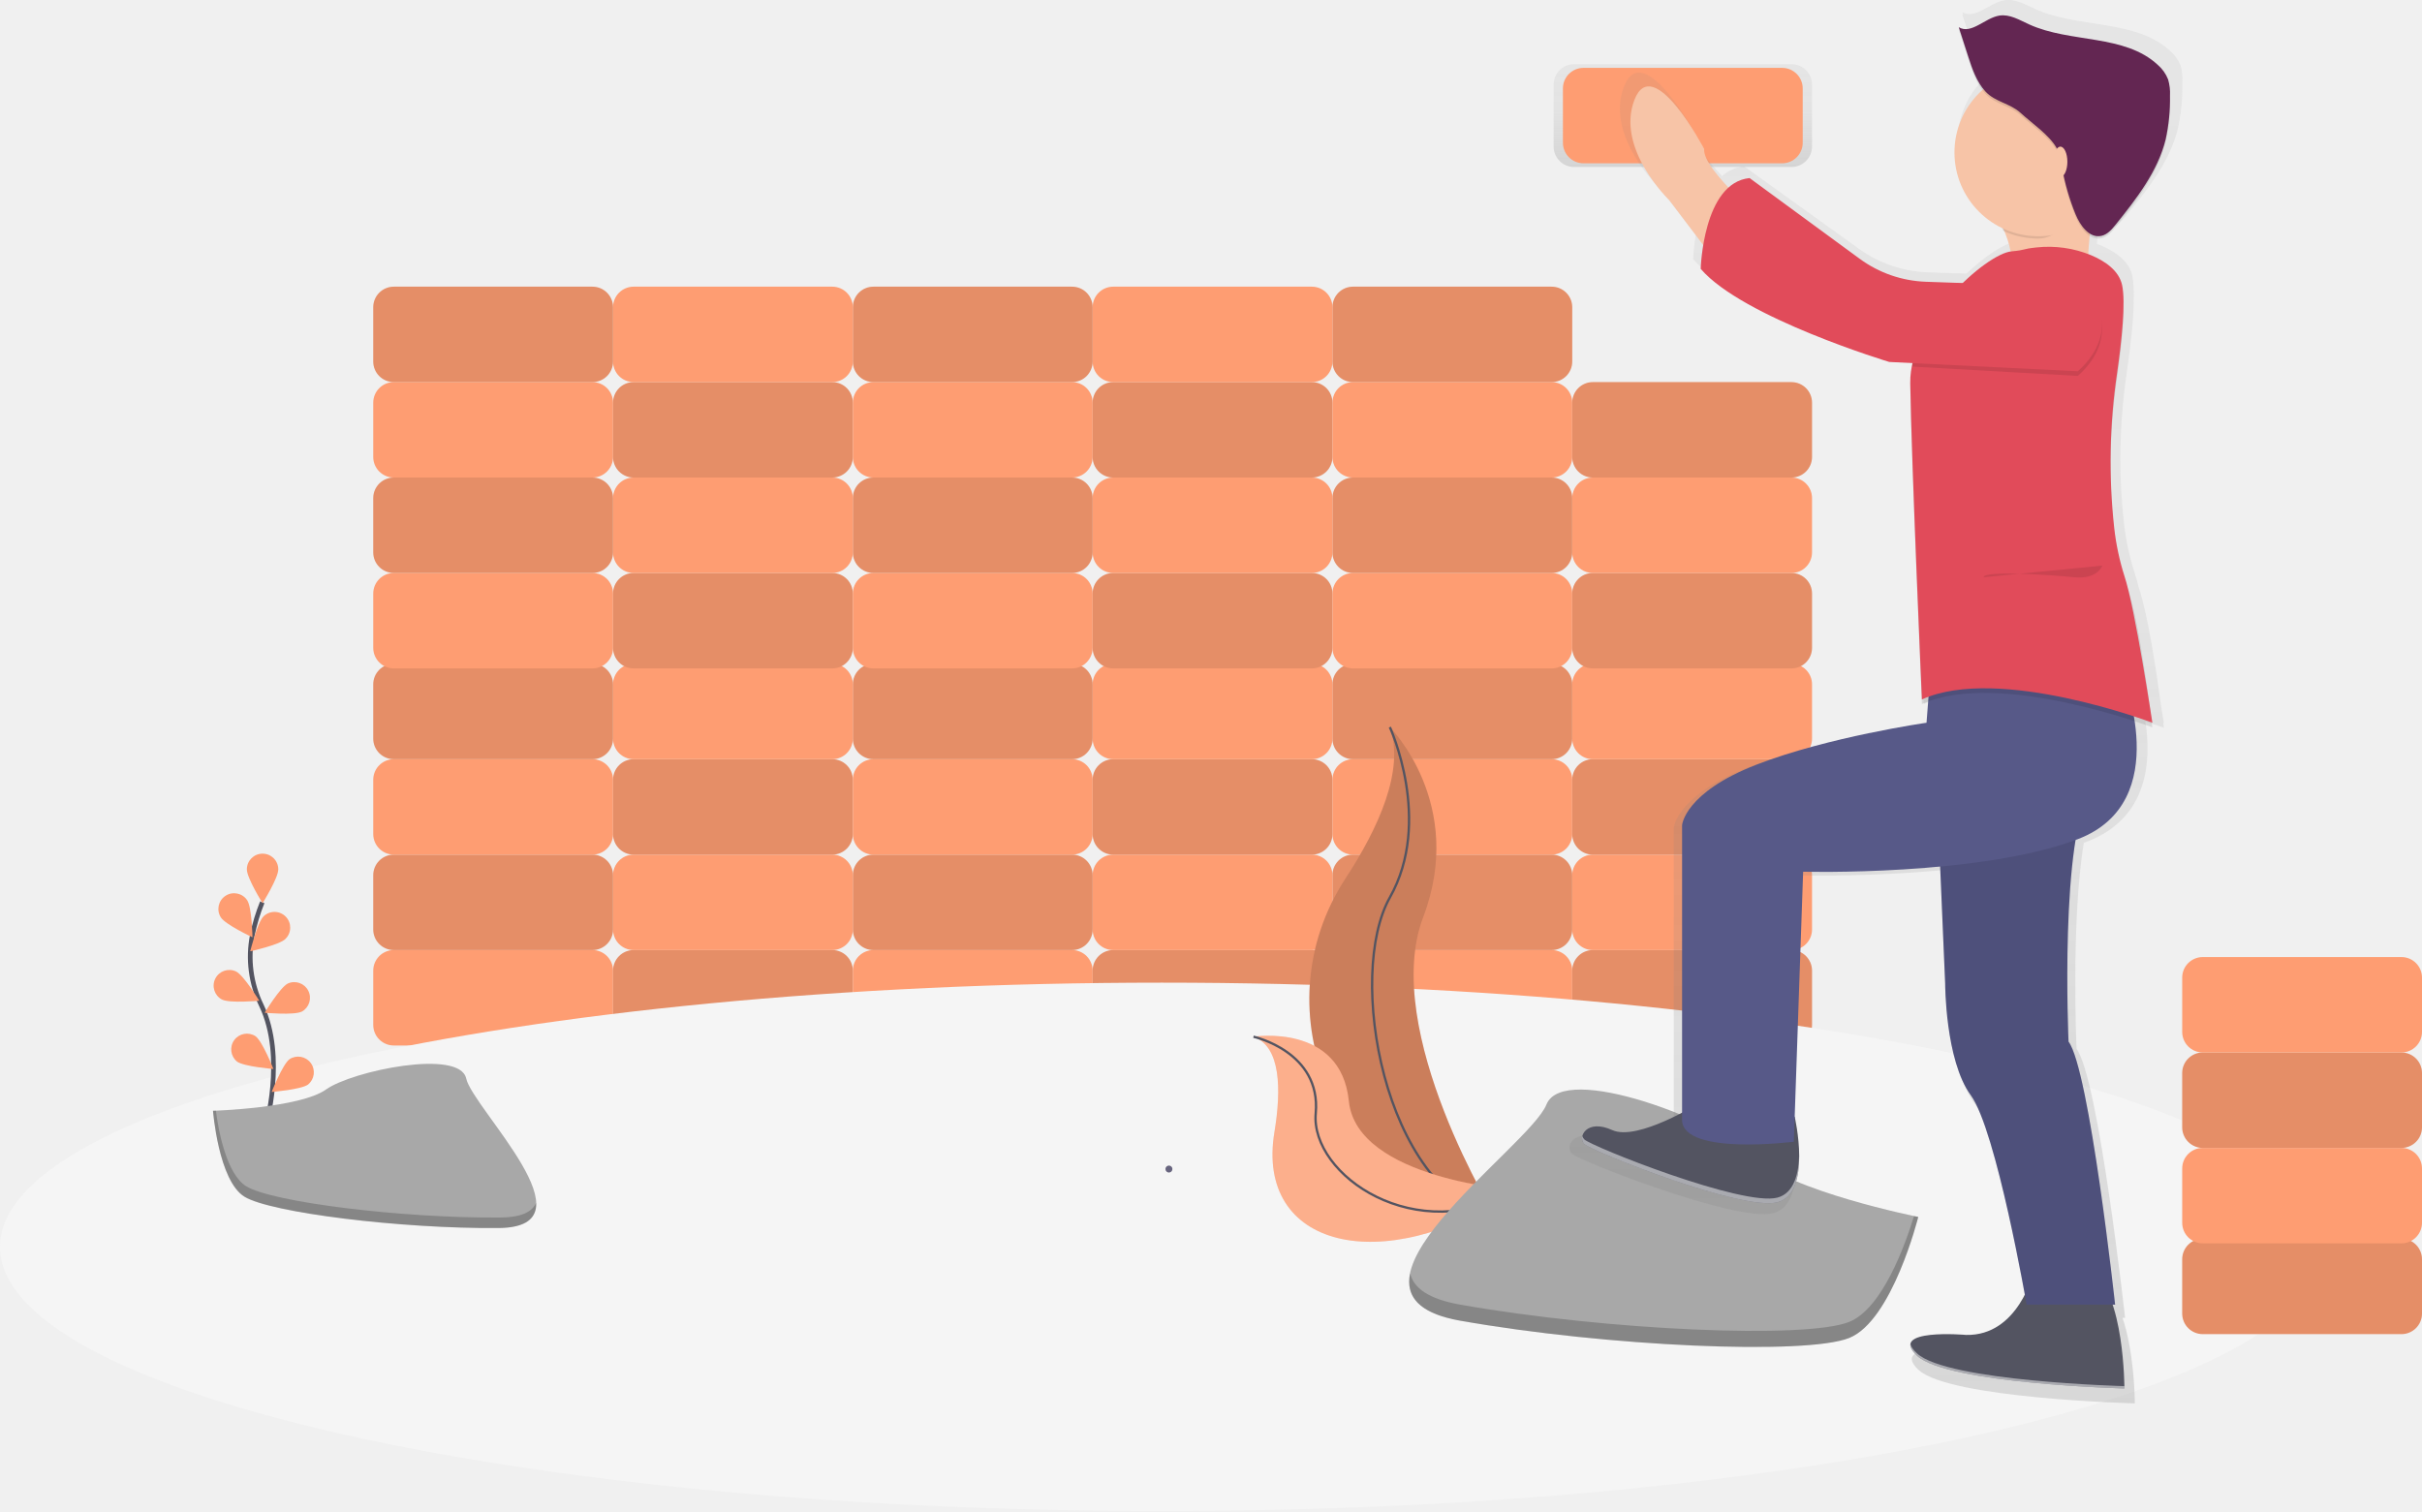
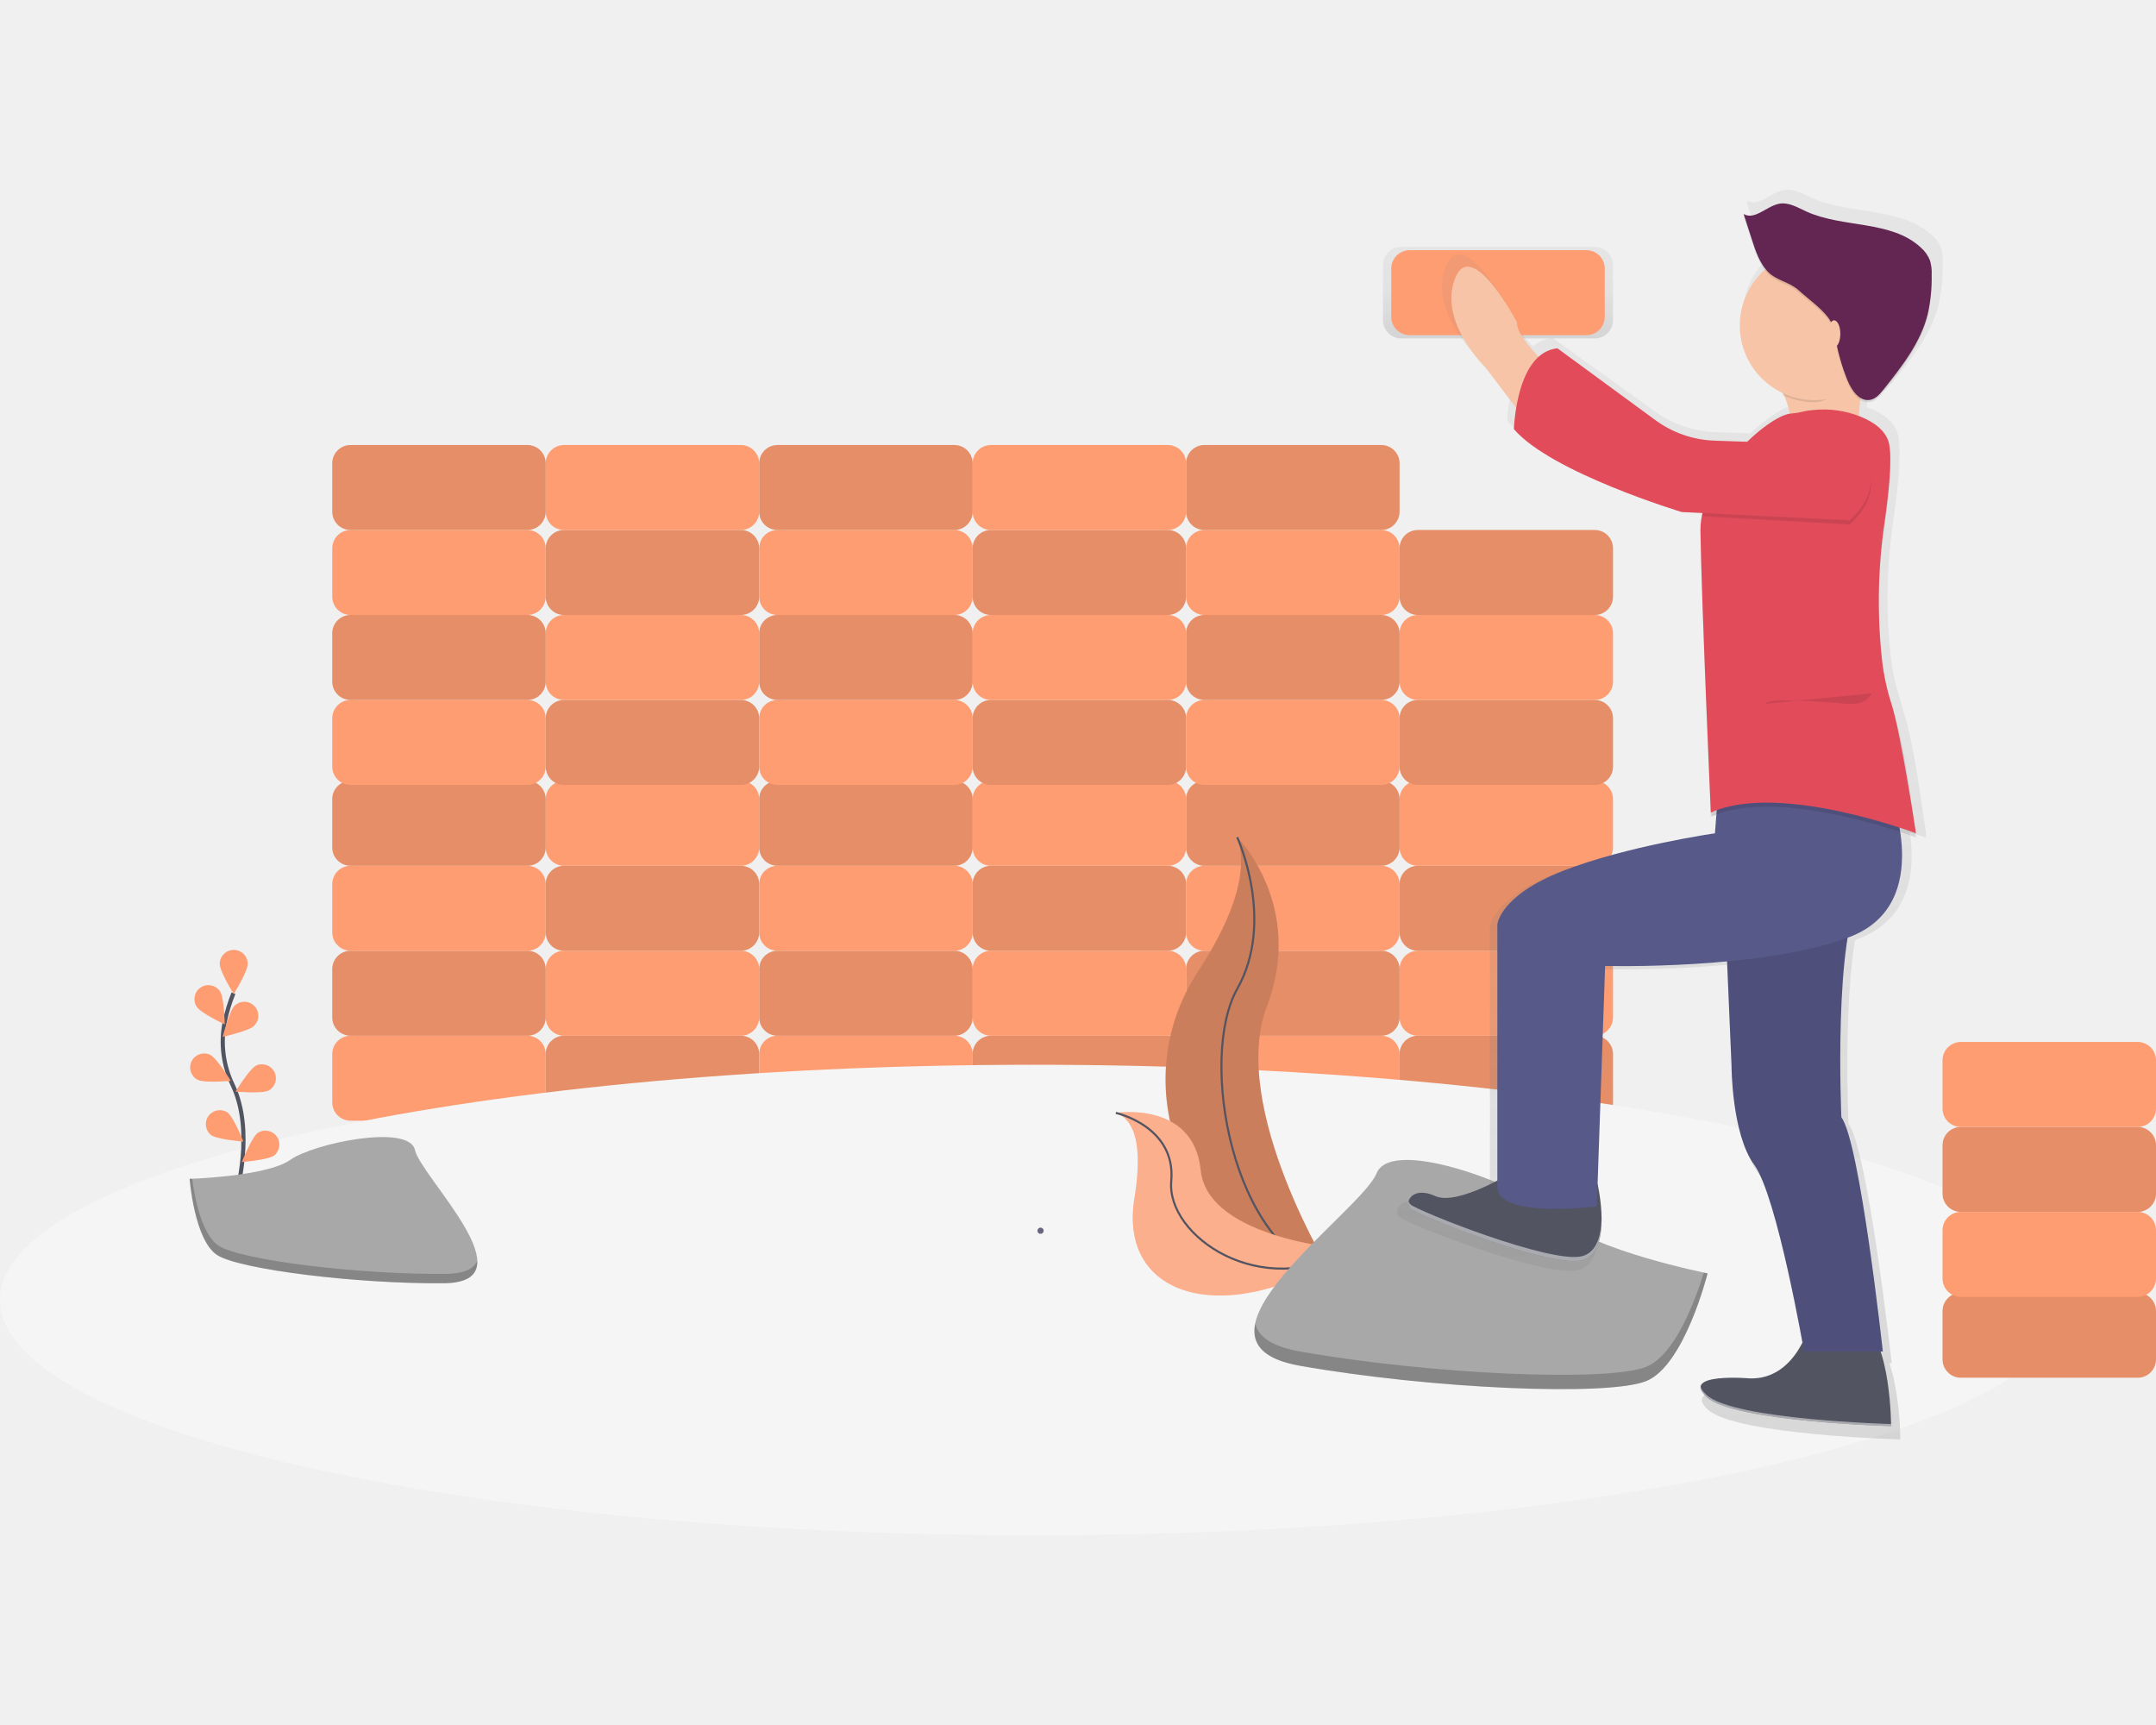
- <svg xmlns="http://www.w3.org/2000/svg" xmlns:xlink="http://www.w3.org/1999/xlink" id="55370fff-d7e2-4a7c-8080-55f1e259b78c" data-name="Layer 1" width="1040.32" height="649.16" viewBox="0 0 1040.32 649.16">
+ <svg xmlns="http://www.w3.org/2000/svg" xmlns:xlink="http://www.w3.org/1999/xlink" id="55370fff-d7e2-4a7c-8080-55f1e259b78c" data-name="Layer 1" width="250" height="200" viewBox="0 0 1040.32 649.16">
  <defs>
    <linearGradient id="e2bf1f7d-47c1-4d5e-a8e7-eb090eb66cd5" x1="722.82" y1="71.75" x2="722.82" y2="27.57" gradientUnits="userSpaceOnUse">
      <stop offset="0" stop-color="gray" stop-opacity="0.25" />
      <stop offset="0.54" stop-color="gray" stop-opacity="0.12" />
      <stop offset="1" stop-color="gray" stop-opacity="0.1" />
    </linearGradient>
    <linearGradient id="a3595478-8223-4729-894e-2a36a16c8458" x1="885.66" y1="728.42" x2="885.66" y2="125.42" xlink:href="#e2bf1f7d-47c1-4d5e-a8e7-eb090eb66cd5" />
  </defs>
  <rect x="160.32" y="408.16" width="103" height="41" rx="8.84" ry="8.84" fill="#fe9d72" />
  <rect x="263.32" y="408.16" width="103" height="41" rx="8.84" ry="8.84" fill="#fe9d72" />
  <rect x="263.32" y="408.16" width="103" height="41" rx="8.84" ry="8.84" opacity="0.1" />
  <rect x="366.32" y="408.16" width="103" height="41" rx="8.84" ry="8.84" fill="#fe9d72" />
  <rect x="469.32" y="408.16" width="103" height="41" rx="8.84" ry="8.84" fill="#fe9d72" />
  <rect x="469.32" y="408.16" width="103" height="41" rx="8.84" ry="8.84" opacity="0.1" />
  <rect x="572.32" y="408.16" width="103" height="41" rx="8.84" ry="8.84" fill="#fe9d72" />
  <rect x="675.32" y="408.16" width="103" height="41" rx="8.84" ry="8.84" fill="#fe9d72" />
  <rect x="675.32" y="408.16" width="103" height="41" rx="8.84" ry="8.84" opacity="0.1" />
  <rect x="755.16" y="492.58" width="103" height="41" rx="8.84" ry="8.84" transform="translate(1533.48 900.74) rotate(-180)" fill="#fe9d72" />
  <rect x="652.16" y="492.58" width="103" height="41" rx="8.84" ry="8.84" transform="translate(1327.48 900.74) rotate(-180)" fill="#fe9d72" />
  <rect x="652.16" y="492.58" width="103" height="41" rx="8.84" ry="8.84" transform="translate(1327.48 900.74) rotate(-180)" opacity="0.1" />
  <rect x="549.16" y="492.58" width="103" height="41" rx="8.84" ry="8.84" transform="translate(1121.48 900.74) rotate(-180)" fill="#fe9d72" />
  <rect x="446.16" y="492.58" width="103" height="41" rx="8.84" ry="8.84" transform="translate(915.48 900.74) rotate(-180)" fill="#fe9d72" />
  <rect x="446.16" y="492.58" width="103" height="41" rx="8.84" ry="8.84" transform="translate(915.48 900.74) rotate(-180)" opacity="0.1" />
  <rect x="343.16" y="492.58" width="103" height="41" rx="8.84" ry="8.84" transform="translate(709.48 900.74) rotate(-180)" fill="#fe9d72" />
  <rect x="240.16" y="492.58" width="103" height="41" rx="8.84" ry="8.84" transform="translate(503.48 900.74) rotate(-180)" fill="#fe9d72" />
  <rect x="240.16" y="492.58" width="103" height="41" rx="8.84" ry="8.84" transform="translate(503.48 900.74) rotate(-180)" opacity="0.1" />
  <rect x="160.32" y="326.16" width="103" height="41" rx="8.84" ry="8.84" fill="#fe9d72" />
  <rect x="263.32" y="326.16" width="103" height="41" rx="8.84" ry="8.84" fill="#fe9d72" />
  <rect x="263.32" y="326.16" width="103" height="41" rx="8.84" ry="8.84" opacity="0.1" />
  <rect x="366.32" y="326.16" width="103" height="41" rx="8.84" ry="8.84" fill="#fe9d72" />
  <rect x="469.32" y="326.16" width="103" height="41" rx="8.84" ry="8.84" fill="#fe9d72" />
  <rect x="469.32" y="326.16" width="103" height="41" rx="8.84" ry="8.84" opacity="0.1" />
  <rect x="572.32" y="326.16" width="103" height="41" rx="8.84" ry="8.84" fill="#fe9d72" />
  <rect x="675.32" y="326.16" width="103" height="41" rx="8.84" ry="8.84" fill="#fe9d72" />
  <rect x="675.32" y="326.16" width="103" height="41" rx="8.84" ry="8.84" opacity="0.1" />
  <rect x="755.16" y="410.58" width="103" height="41" rx="8.84" ry="8.84" transform="translate(1533.48 736.74) rotate(-180)" fill="#fe9d72" />
  <rect x="652.16" y="410.58" width="103" height="41" rx="8.84" ry="8.84" transform="translate(1327.48 736.74) rotate(-180)" fill="#fe9d72" />
  <rect x="652.16" y="410.58" width="103" height="41" rx="8.84" ry="8.84" transform="translate(1327.48 736.74) rotate(-180)" opacity="0.1" />
  <rect x="549.16" y="410.58" width="103" height="41" rx="8.84" ry="8.84" transform="translate(1121.48 736.74) rotate(-180)" fill="#fe9d72" />
  <rect x="446.16" y="410.58" width="103" height="41" rx="8.84" ry="8.84" transform="translate(915.48 736.74) rotate(-180)" fill="#fe9d72" />
  <rect x="446.16" y="410.58" width="103" height="41" rx="8.84" ry="8.84" transform="translate(915.48 736.74) rotate(-180)" opacity="0.1" />
  <rect x="343.16" y="410.58" width="103" height="41" rx="8.84" ry="8.84" transform="translate(709.48 736.74) rotate(-180)" fill="#fe9d72" />
  <rect x="240.16" y="410.58" width="103" height="41" rx="8.84" ry="8.84" transform="translate(503.48 736.74) rotate(-180)" fill="#fe9d72" />
  <rect x="240.16" y="410.58" width="103" height="41" rx="8.84" ry="8.84" transform="translate(503.48 736.74) rotate(-180)" opacity="0.1" />
  <rect x="160.32" y="246.16" width="103" height="41" rx="8.84" ry="8.84" fill="#fe9d72" />
  <rect x="263.32" y="246.16" width="103" height="41" rx="8.84" ry="8.84" fill="#fe9d72" />
  <rect x="263.32" y="246.16" width="103" height="41" rx="8.84" ry="8.84" opacity="0.1" />
  <rect x="366.32" y="246.16" width="103" height="41" rx="8.84" ry="8.84" fill="#fe9d72" />
  <rect x="469.32" y="246.16" width="103" height="41" rx="8.84" ry="8.84" fill="#fe9d72" />
  <rect x="469.32" y="246.16" width="103" height="41" rx="8.84" ry="8.84" opacity="0.1" />
  <rect x="572.32" y="246.16" width="103" height="41" rx="8.84" ry="8.84" fill="#fe9d72" />
  <rect x="675.32" y="246.16" width="103" height="41" rx="8.84" ry="8.84" fill="#fe9d72" />
  <rect x="675.32" y="246.16" width="103" height="41" rx="8.84" ry="8.84" opacity="0.1" />
  <rect x="755.16" y="330.58" width="103" height="41" rx="8.84" ry="8.84" transform="translate(1533.48 576.74) rotate(-180)" fill="#fe9d72" />
  <rect x="652.16" y="330.58" width="103" height="41" rx="8.84" ry="8.84" transform="translate(1327.48 576.74) rotate(-180)" fill="#fe9d72" />
  <rect x="652.16" y="330.58" width="103" height="41" rx="8.84" ry="8.84" transform="translate(1327.48 576.74) rotate(-180)" opacity="0.1" />
  <rect x="549.16" y="330.58" width="103" height="41" rx="8.84" ry="8.84" transform="translate(1121.48 576.74) rotate(-180)" fill="#fe9d72" />
  <rect x="446.16" y="330.58" width="103" height="41" rx="8.84" ry="8.84" transform="translate(915.48 576.74) rotate(-180)" fill="#fe9d72" />
  <rect x="446.16" y="330.58" width="103" height="41" rx="8.84" ry="8.84" transform="translate(915.48 576.74) rotate(-180)" opacity="0.1" />
  <rect x="343.16" y="330.58" width="103" height="41" rx="8.84" ry="8.84" transform="translate(709.48 576.74) rotate(-180)" fill="#fe9d72" />
  <rect x="240.16" y="330.58" width="103" height="41" rx="8.84" ry="8.84" transform="translate(503.48 576.74) rotate(-180)" fill="#fe9d72" />
  <rect x="240.16" y="330.58" width="103" height="41" rx="8.84" ry="8.84" transform="translate(503.48 576.74) rotate(-180)" opacity="0.1" />
  <rect x="160.32" y="164.16" width="103" height="41" rx="8.84" ry="8.84" fill="#fe9d72" />
  <rect x="263.32" y="164.16" width="103" height="41" rx="8.84" ry="8.84" fill="#fe9d72" />
  <rect x="263.32" y="164.16" width="103" height="41" rx="8.84" ry="8.84" opacity="0.1" />
  <rect x="366.32" y="164.16" width="103" height="41" rx="8.84" ry="8.84" fill="#fe9d72" />
  <rect x="469.32" y="164.16" width="103" height="41" rx="8.84" ry="8.84" fill="#fe9d72" />
  <rect x="469.32" y="164.16" width="103" height="41" rx="8.84" ry="8.84" opacity="0.1" />
  <rect x="572.32" y="164.16" width="103" height="41" rx="8.84" ry="8.84" fill="#fe9d72" />
  <rect x="675.32" y="164.16" width="103" height="41" rx="8.84" ry="8.84" fill="#fe9d72" />
  <rect x="675.32" y="164.16" width="103" height="41" rx="8.84" ry="8.84" opacity="0.1" />
  <rect x="667.32" y="27.57" width="111" height="44.18" rx="8.84" ry="8.84" fill="url(#e2bf1f7d-47c1-4d5e-a8e7-eb090eb66cd5)" />
  <rect x="751.16" y="154.58" width="103" height="41" rx="8.84" ry="8.84" transform="translate(1525.48 224.74) rotate(-180)" fill="#fe9d72" />
  <rect x="652.16" y="248.58" width="103" height="41" rx="8.84" ry="8.84" transform="translate(1327.48 412.74) rotate(-180)" fill="#fe9d72" />
  <rect x="652.16" y="248.58" width="103" height="41" rx="8.84" ry="8.84" transform="translate(1327.48 412.74) rotate(-180)" opacity="0.1" />
  <rect x="549.16" y="248.58" width="103" height="41" rx="8.84" ry="8.84" transform="translate(1121.48 412.74) rotate(-180)" fill="#fe9d72" />
  <rect x="446.16" y="248.58" width="103" height="41" rx="8.84" ry="8.84" transform="translate(915.48 412.74) rotate(-180)" fill="#fe9d72" />
  <rect x="446.16" y="248.58" width="103" height="41" rx="8.84" ry="8.84" transform="translate(915.48 412.74) rotate(-180)" opacity="0.1" />
  <rect x="343.16" y="248.58" width="103" height="41" rx="8.84" ry="8.84" transform="translate(709.48 412.74) rotate(-180)" fill="#fe9d72" />
  <rect x="240.16" y="248.58" width="103" height="41" rx="8.84" ry="8.84" transform="translate(503.48 412.74) rotate(-180)" fill="#fe9d72" />
  <rect x="240.16" y="248.58" width="103" height="41" rx="8.84" ry="8.84" transform="translate(503.48 412.74) rotate(-180)" opacity="0.1" />
  <ellipse cx="499" cy="535.66" rx="499" ry="113.5" fill="#f5f5f5" />
  <path d="M193.79,610.14s9-30.41-1.68-52.8a48,48,0,0,1-3.89-30.14,80.79,80.79,0,0,1,4.27-14.15" transform="translate(-79.84 -125.42)" fill="none" stroke="#535461" stroke-miterlimit="10" stroke-width="2" />
  <path d="M185.87,498.91c0,3.73,6.75,14.54,6.75,14.54s6.75-10.81,6.75-14.54a6.75,6.75,0,0,0-13.5,0Z" transform="translate(-79.84 -125.42)" fill="#fe9d72" />
  <path d="M174.71,519.56c2,3.13,13.57,8.53,13.57,8.53s-.21-12.74-2.24-15.87a6.75,6.75,0,0,0-11.33,7.34Z" transform="translate(-79.84 -125.42)" fill="#fe9d72" />
  <path d="M175.2,554.84c3.33,1.68,16,.52,16,.52s-6.61-10.89-9.94-12.57a6.75,6.75,0,0,0-6.08,12.05Z" transform="translate(-79.84 -125.42)" fill="#fe9d72" />
  <path d="M181.58,581.45c3,2.22,15.7,3.22,15.7,3.22s-4.68-11.85-7.67-14.07a6.75,6.75,0,0,0-8,10.85Z" transform="translate(-79.84 -125.42)" fill="#fe9d72" />
  <path d="M202.45,528.81c-2.67,2.6-15.13,5.29-15.13,5.29s3.05-12.37,5.72-15a6.75,6.75,0,1,1,9.41,9.68Z" transform="translate(-79.84 -125.42)" fill="#fe9d72" />
  <path d="M209.52,560c-3.33,1.68-16,.52-16,.52s6.61-10.89,9.94-12.57A6.75,6.75,0,0,1,209.52,560Z" transform="translate(-79.84 -125.42)" fill="#fe9d72" />
  <path d="M212.22,591.32c-3,2.22-15.7,3.22-15.7,3.22s4.68-11.85,7.67-14.07a6.75,6.75,0,0,1,8,10.85Z" transform="translate(-79.84 -125.42)" fill="#fe9d72" />
  <path d="M676.82,437.8s32.89,32.89,14.32,81.69,31.83,130,31.83,130-.54-.08-1.54-.26C653.88,637.26,620.32,560,657.88,502.62,671.84,481.28,683.31,456.26,676.82,437.8Z" transform="translate(-79.84 -125.42)" fill="#fe9d72" />
  <path d="M676.82,437.8s32.89,32.89,14.32,81.69,31.83,130,31.83,130-.54-.08-1.54-.26C653.88,637.26,620.32,560,657.88,502.62,671.84,481.28,683.31,456.26,676.82,437.8Z" transform="translate(-79.84 -125.42)" opacity="0.2" />
  <path d="M676.82,437.8s18.57,40.31,0,73.2S673.64,636.18,723,649.44" transform="translate(-79.84 -125.42)" fill="none" stroke="#535461" stroke-miterlimit="10" />
  <path d="M618.25,570.81s37.53-6,40.95,27.66,72.16,38.29,72.16,38.29l-1.29.86c-56.76,37.26-111,23.73-102.84-25.74C630.27,593.49,630,575,618.25,570.81Z" transform="translate(-79.84 -125.42)" fill="#fe9d72" />
  <path d="M618.25,570.81s37.53-6,40.95,27.66,72.16,38.29,72.16,38.29l-1.29.86c-56.76,37.26-111,23.73-102.84-25.74C630.27,593.49,630,575,618.25,570.81Z" transform="translate(-79.84 -125.42)" fill="#f5f5f5" opacity="0.2" />
  <path d="M618.25,570.81s29.13,6.39,26.74,32.88,43.26,58.24,86.37,33.07" transform="translate(-79.84 -125.42)" fill="none" stroke="#535461" stroke-miterlimit="10" />
  <path d="M903.77,648.23s-55.7-11.14-70.56-26-81.7-40.85-89.13-22.28S643.82,681.66,707,692.8s148.54,14.85,167.11,7.43S903.77,648.23,903.77,648.23Z" transform="translate(-79.84 -125.42)" fill="#a8a8a8" />
  <path d="M707,685.9c63.13,11.14,148.54,14.85,167.11,7.43,14.14-5.66,24-32.83,27.85-45.48l1.86.39s-11.14,44.56-29.71,52-104,3.71-167.11-7.43c-18.22-3.22-23.43-10.77-21.47-20.33C687,678.71,693.39,683.5,707,685.9Z" transform="translate(-79.84 -125.42)" opacity="0.2" />
  <path d="M1016.47,153.59a16.36,16.36,0,0,0-4.61-6.39c-14.95-13.62-39.12-9.49-57.68-17.82-4.28-1.92-8.66-4.58-13.3-3.85-6.48,1-12.51,8.4-18.16,5.12l.4,1.23-.4-.21,4.16,12.66c1.6,4.86,3.28,9.86,6.38,13.91a36.42,36.42,0,0,0,8.81,60.58c.2.42.39.85.58,1.28l.53.22a42.52,42.52,0,0,1,2.74,8.82c-4.81.67-13.2,6-21.44,13.84L908,242.43a53.94,53.94,0,0,1-29.64-10.08L829,196.9a16.51,16.51,0,0,0-9.45,4.18c-6.12-6.38-11.32-13-10.88-17,0,0-22.94-42.93-31.28-21.47s15.64,44,15.64,44l15.21,19.71a82.91,82.91,0,0,0-1.14,10.45c18.77,21.47,84.45,40.89,84.45,40.89l10.24.5.06.5a34.87,34.87,0,0,0-.92,8.2c0,.4,0,.81,0,1.23s0,.55,0,.82c.52,34.24,5.21,139,5.21,139,.91-.41,1.86-.78,2.82-1.13l-.73,9.31s-43.79,6.13-76.11,18.4-33.36,26.58-33.36,26.58V607.33c-9.23,4.74-23.8,11-31.28,7.63-8.12-3.62-12.57-.58-13.38,2.59h0a4,4,0,0,0,0,1.91v0a3.42,3.42,0,0,0,.31.81l0,.06a3.25,3.25,0,0,0,.55.72c3.13,3.07,70.9,29.64,86.54,25.55a10.81,10.81,0,0,0,1.42-.48c.15-.06.28-.14.43-.21s.58-.27.85-.43.31-.21.46-.31.47-.31.69-.48.29-.26.43-.39.41-.35.59-.55.26-.3.39-.45.36-.4.52-.62.22-.33.34-.49.32-.46.46-.7.19-.34.28-.52.28-.51.41-.78.16-.35.23-.53.25-.57.36-.86.12-.35.19-.53.22-.63.31-1c0-.17.09-.34.14-.51.09-.35.19-.69.27-1,0-.16.07-.32.1-.48.08-.38.16-.76.22-1.14,0-.14,0-.29.07-.43.07-.41.13-.83.18-1.24l0-.36c.05-.45.1-.9.14-1.35l0-.28q.06-.73.09-1.46v-.2q0-.78,0-1.56v-.1a85.59,85.59,0,0,0-2-18.13h0L853,501.5a586.59,586.59,0,0,0,61.36-2.26l2.24,51.32s0,33.73,11.47,49.06c9.82,13.12,21.16,71.15,24.22,87.62-4.21,8-12.27,18-26.31,17.66,0,0-26.41-2.28-24.92,5h0a3.74,3.74,0,0,0,.17.56l0,0a5.16,5.16,0,0,0,.29.61l0,0c.11.19.23.38.37.58l.08.12c.15.21.32.43.51.66l0,.05c.18.21.37.42.58.63l.18.18c.24.24.48.48.76.73,13.55,12.27,92.79,14.31,92.79,14.31v-.28c0-.08,0-.18,0-.29v0c0-3.55-.52-22.17-5.26-36.19h1.1s-11.47-103.24-20.85-115.5c0,0-2.49-54.44,3.13-88.55l1-.38c26.28-9.82,28.15-34,25.44-51.76,5,1.6,7.92,2.69,7.92,2.69s-.09-.77-.26-2.14l.26.1s-.5-3.25-1.33-8.31c-1.88-13.93-5.52-38.27-9.4-49.76-.63-2.53-1.23-4.69-1.78-6.32a108.06,108.06,0,0,1-4.59-21.23,251.65,251.65,0,0,1-1.61-28.16,270.27,270.27,0,0,1,2.88-37.56c1.59-10.86,3-23.22,2.9-31.85a42.47,42.47,0,0,0-.63-9c-1.39-6.37-7.54-10.51-13.93-13.15-.41-.17-.83-.31-1.25-.47.16-2.41.36-5.15.62-8a6.87,6.87,0,0,0,5.31,1.08c2.75-.6,4.72-2.89,6.47-5,9.24-11.35,18.73-23.18,22.28-37.28a80.54,80.54,0,0,0,2-19.2q0-.53,0-1.06A20.88,20.88,0,0,0,1016.47,153.59Z" transform="translate(-79.84 -125.42)" fill="url(#a3595478-8223-4729-894e-2a36a16c8458)" />
  <path d="M932.34,208.92s14,21,11,31,33,4,33,4,1-39,8-48S932.34,208.92,932.34,208.92Z" transform="translate(-79.84 -125.42)" fill="#f7c4a7" />
  <path d="M839.84,222.42s-29-24-28-33c0,0-22-42-30-21s15,43,15,43l28,37Z" transform="translate(-79.84 -125.42)" fill="#f7c4a7" />
  <path d="M810.34,598.92s-27,17-38,12-15,3-12,6,68,29,83,25,7.37-36.76,7.37-36.76Z" transform="translate(-79.84 -125.42)" fill="#535461" />
  <path d="M953.34,671.92s-6.5,27.5-29,27c0,0-34-3-21,9s89,14,89,14,0-41-14-50S953.34,671.92,953.34,671.92Z" transform="translate(-79.84 -125.42)" fill="#535461" />
  <path d="M912.34,477.92l3,70s0,33,11,48,24,90,24,90h38s-11-101-20-113c0,0-4-89,10-109Z" transform="translate(-79.84 -125.42)" fill="#575988" />
  <path d="M912.34,477.92l3,70s0,33,11,48,24,90,24,90h38s-11-101-20-113c0,0-4-89,10-109Z" transform="translate(-79.84 -125.42)" opacity="0.1" />
  <path d="M991.34,414.92s23,55-19,71-118,14-118,14l-4,116s-47,6-48-9v-127s1-14,32-26,73-18,73-18l2-26Z" transform="translate(-79.84 -125.42)" fill="#575988" />
  <path d="M954.49,233.73a47.85,47.85,0,0,1,23.5,3.32c6.13,2.58,12,6.63,13.36,12.86,1.58,7.38-.17,23.93-2.18,37.94a261.28,261.28,0,0,0-1.22,66.29c1,9.19,2.45,17.2,4.4,20.77,6,11,12,63,12,63s-66-25-99-10c0,0-4.5-102.5-5-136-.39-25.94,32.5-55.5,43.5-56.5C950.29,234.83,948.08,234.4,954.49,233.73Z" transform="translate(-79.84 -125.42)" opacity="0.1" />
  <path d="M954.49,231.73a47.85,47.85,0,0,1,23.5,3.32c6.13,2.58,12,6.63,13.36,12.86,1.58,7.38-.17,23.93-2.18,37.94a261.28,261.28,0,0,0-1.22,66.29,107.53,107.53,0,0,0,4.4,20.77c4.5,13.5,12,63,12,63s-66-25-99-10c0,0-4.5-102.5-5-136-.39-25.94,32.5-55.5,43.5-56.5C950.29,232.83,948.08,232.4,954.49,231.73Z" transform="translate(-79.84 -125.42)" fill="#e14b5a" />
  <path d="M972.34,286.92l-71-4s-4.52-34.81,5.73-34.45l70.27,2.45S992.34,268.92,972.34,286.92Z" transform="translate(-79.84 -125.42)" opacity="0.1" />
  <path d="M972.34,284.92l-81-4s-63-19-81-40c0,0,1-37,21-39l47.31,34.69a51.08,51.08,0,0,0,28.42,9.86l70.27,2.45S992.34,266.92,972.34,284.92Z" transform="translate(-79.84 -125.42)" fill="#e14b5a" />
  <path d="M975.84,213.42c1.19-9.48,5.49-12.63,8.5-16.5,7-9-52,13-52,13a106.08,106.08,0,0,1,8,14.71,35.85,35.85,0,0,0,15,3.29C964,227.92,969.62,218.55,975.84,213.42Z" transform="translate(-79.84 -125.42)" opacity="0.1" />
  <circle cx="875.5" cy="65.5" r="36" fill="#f7c4a7" />
  <path d="M932.61,165.69c-3.83-4.19-5.68-9.77-7.42-15.18l-4-12.39c5.42,3.2,11.2-4,17.42-5,4.45-.71,8.66,1.89,12.76,3.76,17.8,8.14,41,4.1,55.32,17.43a16,16,0,0,1,4.42,6.25,20.91,20.91,0,0,1,.8,7,80.32,80.32,0,0,1-1.87,18.78c-3.4,13.79-12.5,25.37-21.37,36.47-1.68,2.11-3.57,4.35-6.21,4.94-5.15,1.15-9.13-4.41-11.12-9.29a98.9,98.9,0,0,1-5.8-20.07c-.52-2.91-.93-5.91-2.38-8.48-3.1-5.49-10.74-10.69-15.38-14.95S936.87,170.34,932.61,165.69Z" transform="translate(-79.84 -125.42)" opacity="0.1" />
  <path d="M932.61,164.69c-3.83-4.19-5.68-9.77-7.42-15.18l-4-12.39c5.42,3.2,11.2-4,17.42-5,4.45-.71,8.66,1.89,12.76,3.76,17.8,8.14,41,4.1,55.32,17.43a16,16,0,0,1,4.42,6.25,20.91,20.91,0,0,1,.8,7,80.32,80.32,0,0,1-1.87,18.78c-3.4,13.79-12.5,25.37-21.37,36.47-1.68,2.11-3.57,4.35-6.21,4.94-5.15,1.15-9.13-4.41-11.12-9.29a98.9,98.9,0,0,1-5.8-20.07c-.52-2.91-.93-5.91-2.38-8.48-3.1-5.49-10.74-10.69-15.38-14.95S936.87,169.34,932.61,164.69Z" transform="translate(-79.84 -125.42)" fill="#632652" />
  <ellipse cx="885" cy="69.5" rx="3" ry="6.5" fill="#f7c4a7" />
  <path d="M982.84,368.42s-2,6-12,5-39-3-39,0" transform="translate(-79.84 -125.42)" opacity="0.1" />
  <path d="M903.34,706.92c-1.8-1.66-2.7-3-2.91-4.17-.26,1.3.54,3,2.91,5.17,13,12,89,14,89,14s0-.35,0-1C991.85,720.91,916.3,718.88,903.34,706.92Z" transform="translate(-79.84 -125.42)" fill="#fff" opacity="0.5" />
  <path d="M843.34,639.92c-15,4-80-22-83-25a3.25,3.25,0,0,1-.83-1.46,3.6,3.6,0,0,0,.83,3.46c3,3,68,29,83,25,7.72-2.06,9.44-11.73,9.3-20.64C852.49,629.58,850.48,638,843.34,639.92Z" transform="translate(-79.84 -125.42)" fill="#fff" opacity="0.5" />
  <path d="M581.93,629.16a1.5,1.5,0,0,0,0-3,1.5,1.5,0,0,0,0,3Z" transform="translate(-79.84 -125.42)" fill="#67647e" />
  <path d="M171.33,602.63s37.32-1.15,48.56-9.16,57.4-17.57,60.19-4.73S336.17,652.62,294,653s-97.89-6.56-109.12-13.4S171.33,602.63,171.33,602.63Z" transform="translate(-79.84 -125.42)" fill="#a8a8a8" />
  <path d="M294.79,648.49c-42.13.34-97.89-6.56-109.12-13.4-8.55-5.21-12-23.89-13.09-32.51l-1.25,0s2.36,30.1,13.59,36.93S251.91,653.3,294,653c12.16-.1,16.36-4.42,16.13-10.83C308.48,646,303.84,648.42,294.79,648.49Z" transform="translate(-79.84 -125.42)" opacity="0.2" />
  <rect x="1017.16" y="657.58" width="103" height="41" rx="8.84" ry="8.84" transform="translate(2057.48 1230.74) rotate(-180)" fill="#fe9d72" />
  <rect x="1017.16" y="657.58" width="103" height="41" rx="8.84" ry="8.84" transform="translate(2057.48 1230.74) rotate(-180)" opacity="0.1" />
  <rect x="937.32" y="493.16" width="103" height="41" rx="8.84" ry="8.84" fill="#fe9d72" />
  <rect x="1017.16" y="577.58" width="103" height="41" rx="8.84" ry="8.84" transform="translate(2057.48 1070.74) rotate(-180)" fill="#fe9d72" />
  <rect x="1017.16" y="577.58" width="103" height="41" rx="8.84" ry="8.84" transform="translate(2057.48 1070.74) rotate(-180)" opacity="0.1" />
  <rect x="937.32" y="411.16" width="103" height="41" rx="8.84" ry="8.84" fill="#fe9d72" />
</svg>
